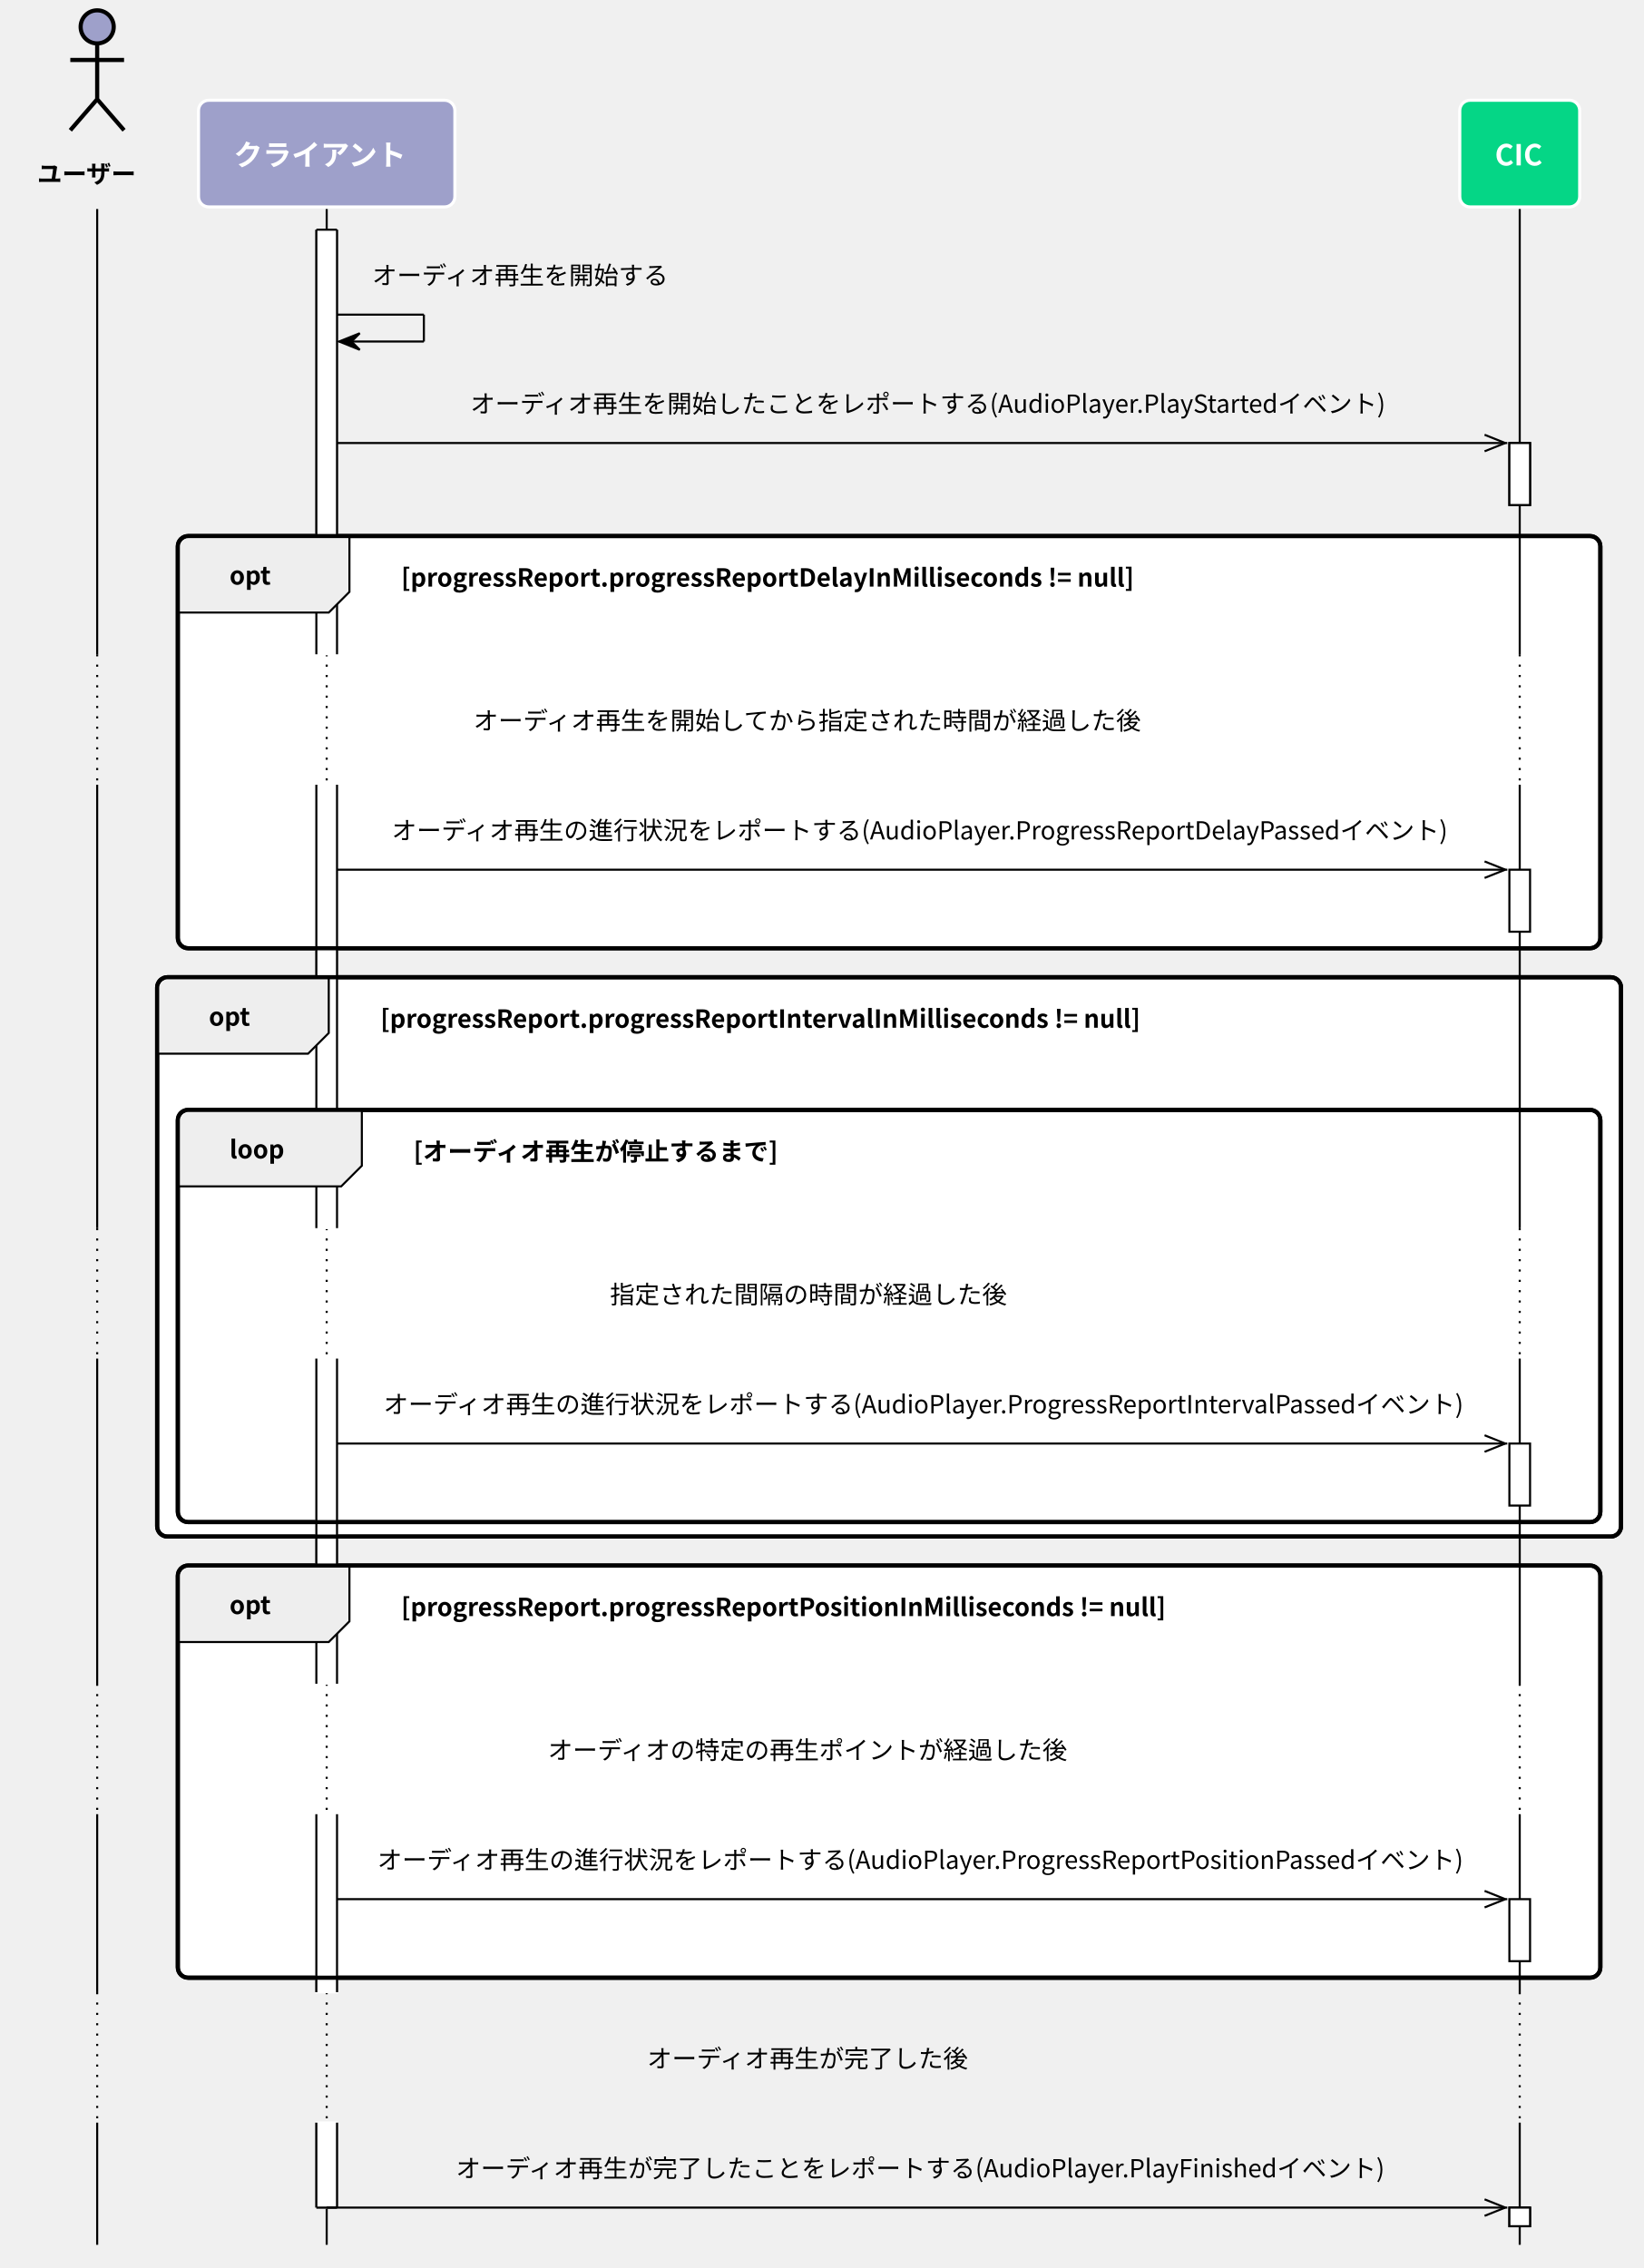
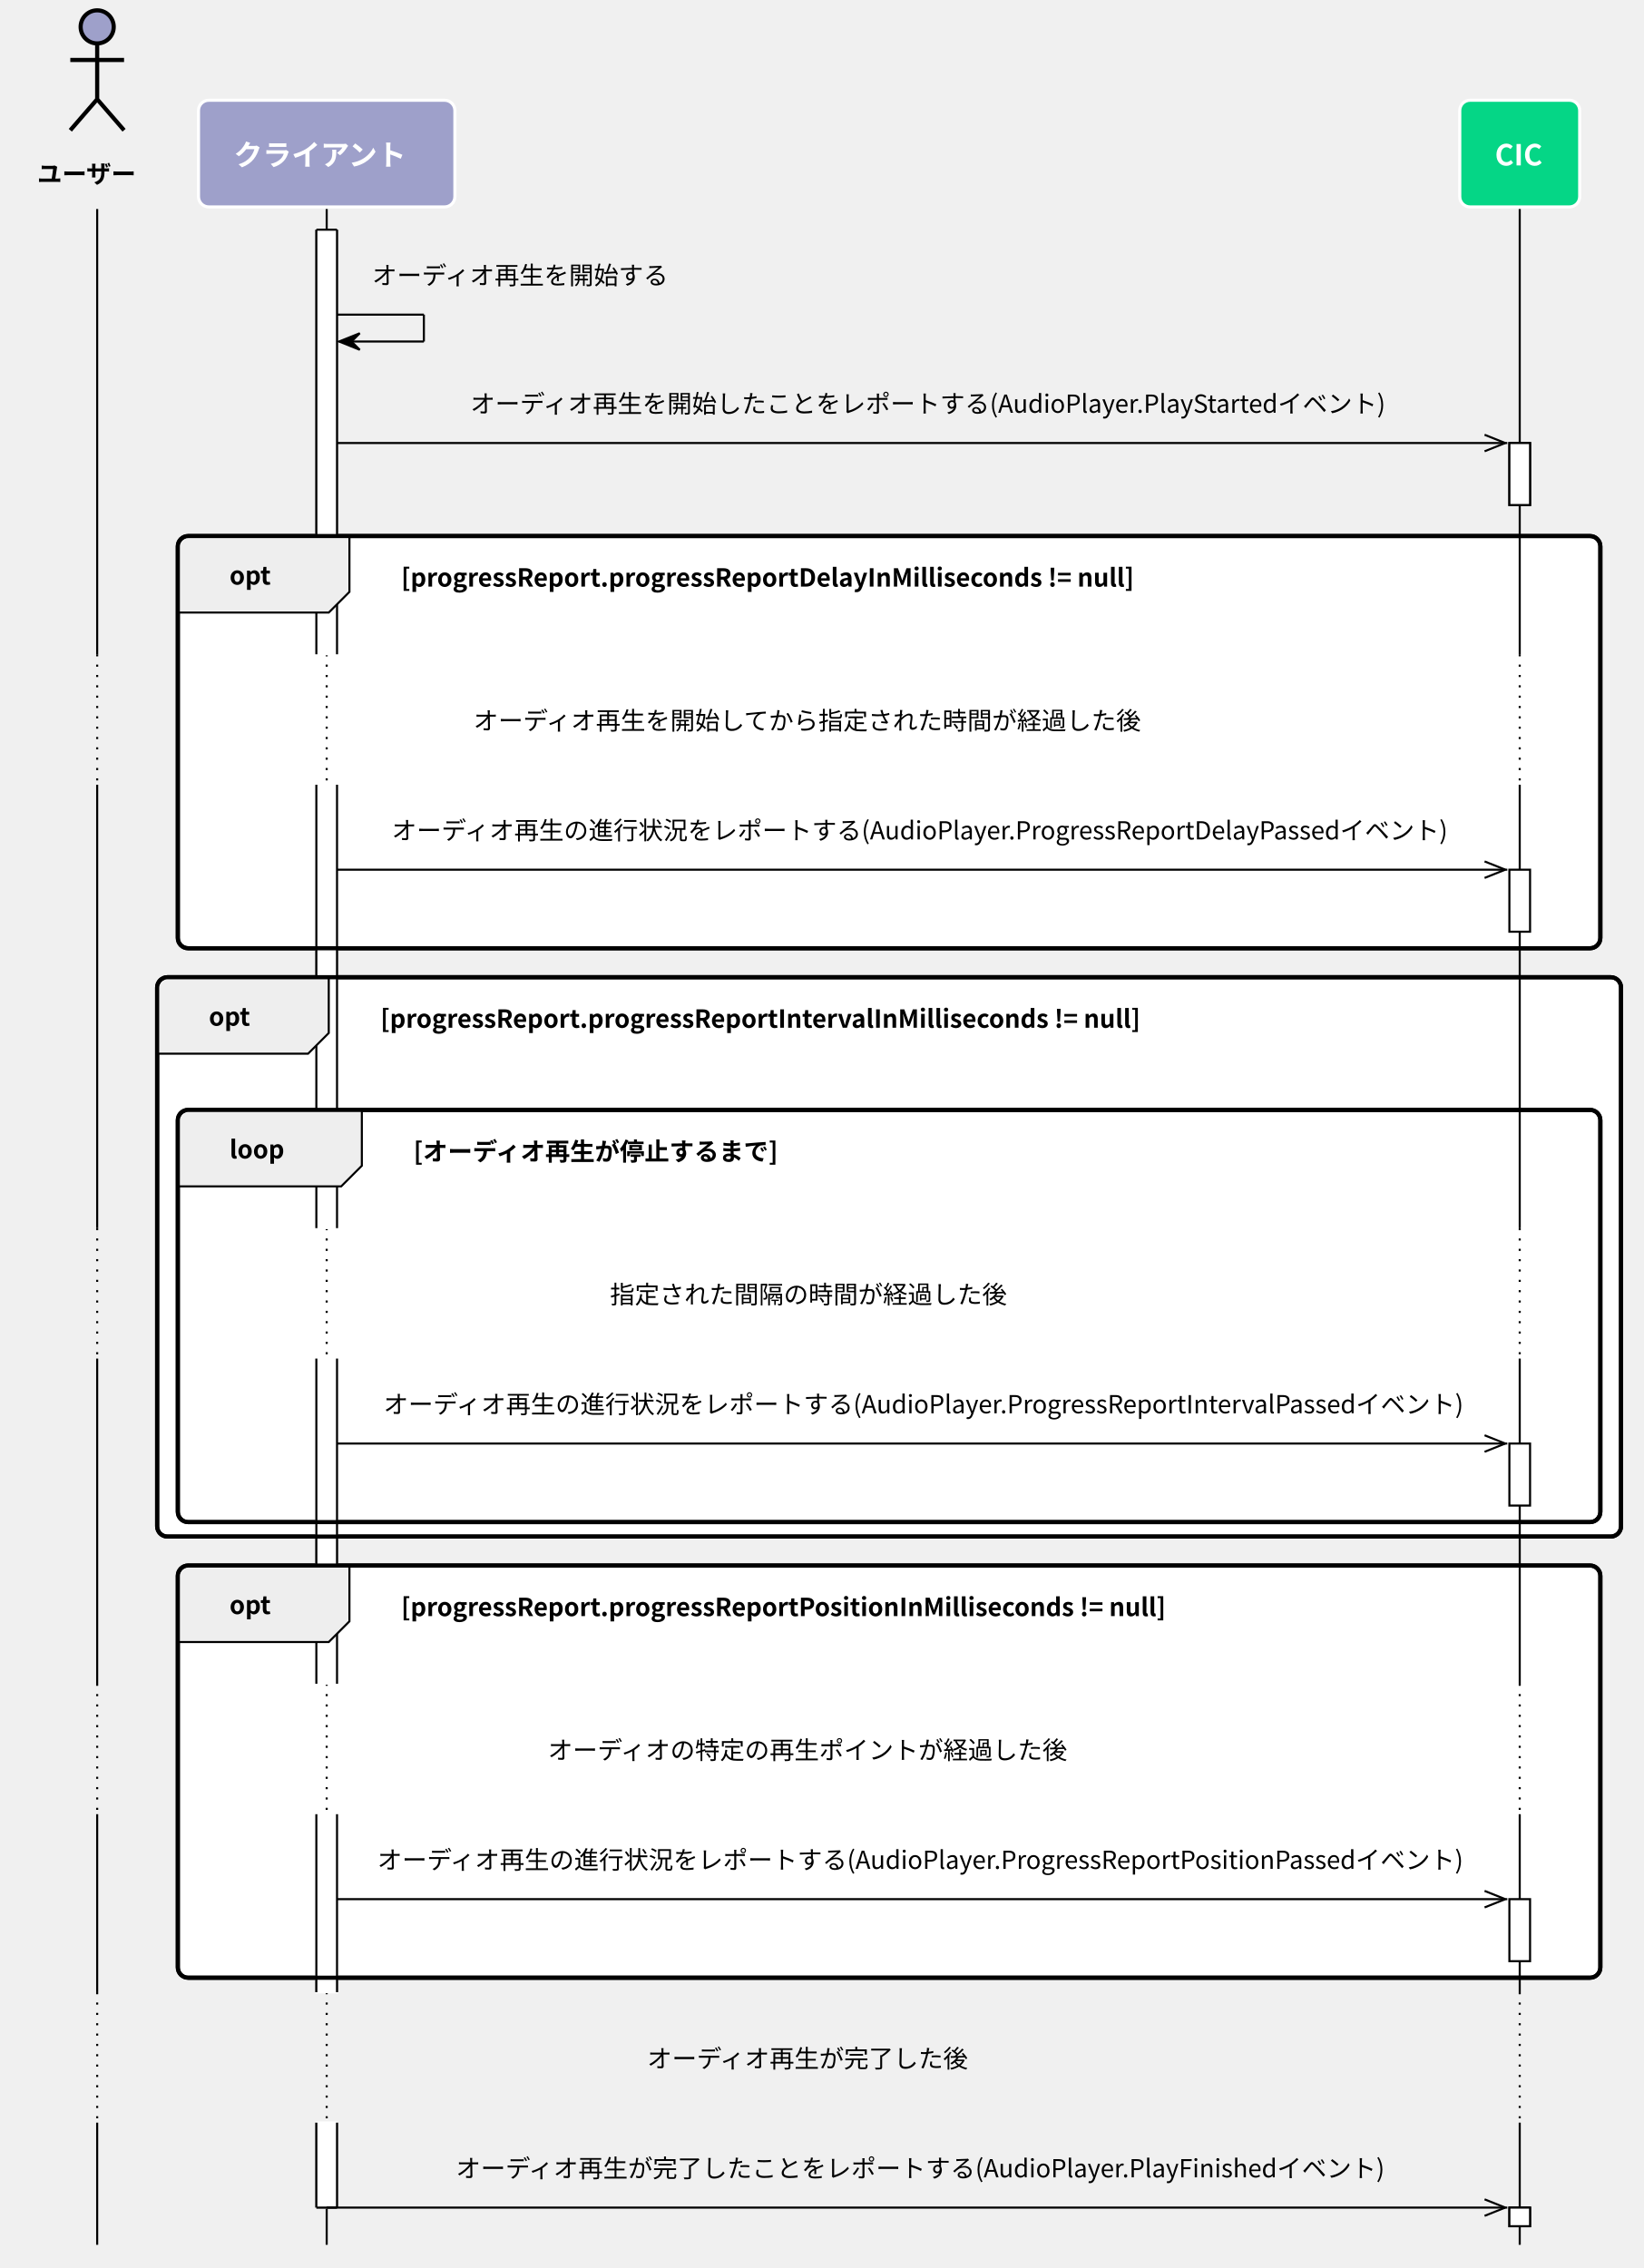
<svg xmlns="http://www.w3.org/2000/svg" contentScriptType="application/ecmascript" contentStyleType="text/css" height="1097px" preserveAspectRatio="none" style="width:795px;height:1097px;" version="1.1" viewBox="0 0 795 1097" width="795px" zoomAndPan="magnify">
  <defs />
  <g>
    <rect fill="#FFFFFF" height="205.375" style="stroke: #FFFFFF; stroke-width: 1.0;" width="10" x="153" y="111.094" />
    <line style="stroke: #000000; stroke-width: 1.0;" x1="153" x2="153" y1="111.094" y2="316.469" />
    <line style="stroke: #000000; stroke-width: 1.0;" x1="163" x2="163" y1="111.094" y2="316.469" />
    <line style="stroke: #000000; stroke-width: 1.0;" x1="153" x2="163" y1="111.094" y2="111.094" />
    <rect fill="#FFFFFF" height="214.469" style="stroke: #FFFFFF; stroke-width: 1.0;" width="10" x="153" y="379.562" />
    <line style="stroke: #000000; stroke-width: 1.0;" x1="153" x2="153" y1="379.562" y2="594.031" />
    <line style="stroke: #000000; stroke-width: 1.0;" x1="163" x2="163" y1="379.562" y2="594.031" />
    <rect fill="#FFFFFF" height="157.281" style="stroke: #FFFFFF; stroke-width: 1.0;" width="10" x="153" y="657.125" />
    <line style="stroke: #000000; stroke-width: 1.0;" x1="153" x2="153" y1="657.125" y2="814.406" />
    <line style="stroke: #000000; stroke-width: 1.0;" x1="163" x2="163" y1="657.125" y2="814.406" />
    <rect fill="#FFFFFF" height="86.094" style="stroke: #FFFFFF; stroke-width: 1.0;" width="10" x="153" y="877.5" />
    <line style="stroke: #000000; stroke-width: 1.0;" x1="153" x2="153" y1="877.5" y2="963.594" />
    <line style="stroke: #000000; stroke-width: 1.0;" x1="163" x2="163" y1="877.5" y2="963.594" />
    <rect fill="#FFFFFF" height="41.094" style="stroke: #FFFFFF; stroke-width: 1.0;" width="10" x="153" y="1026.688" />
    <line style="stroke: #000000; stroke-width: 1.0;" x1="153" x2="153" y1="1026.688" y2="1067.781" />
    <line style="stroke: #000000; stroke-width: 1.0;" x1="163" x2="163" y1="1026.688" y2="1067.781" />
    <line style="stroke: #000000; stroke-width: 1.0;" x1="153" x2="163" y1="1067.781" y2="1067.781" />
    <rect fill="#FFFFFF" height="30" style="stroke: #000000; stroke-width: 1.0;" width="10" x="730" y="214.281" />
    <rect fill="#FFFFFF" height="30" style="stroke: #000000; stroke-width: 1.0;" width="10" x="730" y="420.656" />
    <rect fill="#FFFFFF" height="30" style="stroke: #000000; stroke-width: 1.0;" width="10" x="730" y="698.219" />
    <rect fill="#FFFFFF" height="30" style="stroke: #000000; stroke-width: 1.0;" width="10" x="730" y="918.594" />
    <rect fill="#FFFFFF" height="9" style="stroke: #000000; stroke-width: 1.0;" width="10" x="730" y="1067.781" />
    <rect fill="#FFFFFF" height="199.375" rx="5" ry="5" style="stroke: #000000; stroke-width: 2.0;" width="688" x="86" y="259.281" />
    <rect fill="#FFFFFF" height="270.562" rx="5" ry="5" style="stroke: #000000; stroke-width: 2.0;" width="708" x="76" y="472.656" />
    <rect fill="#FFFFFF" height="199.375" rx="5" ry="5" style="stroke: #000000; stroke-width: 2.0;" width="688" x="86" y="536.844" />
    <rect fill="#FFFFFF" height="199.375" rx="5" ry="5" style="stroke: #000000; stroke-width: 2.0;" width="688" x="86" y="757.219" />
    <line style="stroke: #000000; stroke-width: 1.0;" x1="47" x2="47" y1="101.094" y2="316.469" />
    <line style="stroke: #000000; stroke-width: 1.0; stroke-dasharray: 1.0,4.0;" x1="47" x2="47" y1="316.469" y2="379.562" />
    <line style="stroke: #000000; stroke-width: 1.0;" x1="47" x2="47" y1="379.562" y2="594.031" />
    <line style="stroke: #000000; stroke-width: 1.0; stroke-dasharray: 1.0,4.0;" x1="47" x2="47" y1="594.031" y2="657.125" />
    <line style="stroke: #000000; stroke-width: 1.0;" x1="47" x2="47" y1="657.125" y2="814.406" />
    <line style="stroke: #000000; stroke-width: 1.0; stroke-dasharray: 1.0,4.0;" x1="47" x2="47" y1="814.406" y2="877.5" />
    <line style="stroke: #000000; stroke-width: 1.0;" x1="47" x2="47" y1="877.5" y2="963.594" />
    <line style="stroke: #000000; stroke-width: 1.0; stroke-dasharray: 1.0,4.0;" x1="47" x2="47" y1="963.594" y2="1026.688" />
    <line style="stroke: #000000; stroke-width: 1.0;" x1="47" x2="47" y1="1026.688" y2="1085.781" />
    <line style="stroke: #000000; stroke-width: 1.0;" x1="158" x2="158" y1="101.094" y2="316.469" />
    <line style="stroke: #000000; stroke-width: 1.0; stroke-dasharray: 1.0,4.0;" x1="158" x2="158" y1="316.469" y2="379.562" />
    <line style="stroke: #000000; stroke-width: 1.0;" x1="158" x2="158" y1="379.562" y2="594.031" />
    <line style="stroke: #000000; stroke-width: 1.0; stroke-dasharray: 1.0,4.0;" x1="158" x2="158" y1="594.031" y2="657.125" />
    <line style="stroke: #000000; stroke-width: 1.0;" x1="158" x2="158" y1="657.125" y2="814.406" />
    <line style="stroke: #000000; stroke-width: 1.0; stroke-dasharray: 1.0,4.0;" x1="158" x2="158" y1="814.406" y2="877.5" />
    <line style="stroke: #000000; stroke-width: 1.0;" x1="158" x2="158" y1="877.5" y2="963.594" />
    <line style="stroke: #000000; stroke-width: 1.0; stroke-dasharray: 1.0,4.0;" x1="158" x2="158" y1="963.594" y2="1026.688" />
    <line style="stroke: #000000; stroke-width: 1.0;" x1="158" x2="158" y1="1026.688" y2="1085.781" />
    <line style="stroke: #000000; stroke-width: 1.0;" x1="735" x2="735" y1="101.094" y2="316.469" />
    <line style="stroke: #000000; stroke-width: 1.0; stroke-dasharray: 1.0,4.0;" x1="735" x2="735" y1="316.469" y2="379.562" />
    <line style="stroke: #000000; stroke-width: 1.0;" x1="735" x2="735" y1="379.562" y2="594.031" />
    <line style="stroke: #000000; stroke-width: 1.0; stroke-dasharray: 1.0,4.0;" x1="735" x2="735" y1="594.031" y2="657.125" />
    <line style="stroke: #000000; stroke-width: 1.0;" x1="735" x2="735" y1="657.125" y2="814.406" />
    <line style="stroke: #000000; stroke-width: 1.0; stroke-dasharray: 1.0,4.0;" x1="735" x2="735" y1="814.406" y2="877.5" />
    <line style="stroke: #000000; stroke-width: 1.0;" x1="735" x2="735" y1="877.5" y2="963.594" />
    <line style="stroke: #000000; stroke-width: 1.0; stroke-dasharray: 1.0,4.0;" x1="735" x2="735" y1="963.594" y2="1026.688" />
    <line style="stroke: #000000; stroke-width: 1.0;" x1="735" x2="735" y1="1026.688" y2="1085.781" />
-     <text fill="#000000" font-family="Noto Sans CJK KR" font-size="12" font-weight="bold" lengthAdjust="spacingAndGlyphs" textLength="52" x="18" y="88.457">ユーザー</text>
+     <text fill="#000000" font-family="Noto Sans CJK JP" font-size="12" font-weight="bold" lengthAdjust="spacingAndGlyphs" textLength="52" x="18" y="88.457">ユーザー</text>
    <ellipse cx="47" cy="13" fill="#9EA0CA" rx="8" ry="8" style="stroke: #000000; stroke-width: 2.0;" />
    <path d="M47,21 L47,48 M34,29 L60,29 M47,48 L34,63 M47,48 L60,63 " fill="none" style="stroke: #000000; stroke-width: 2.0;" />
    <rect fill="#9EA0CA" height="51.609" rx="5" ry="5" style="stroke: #FFFFFF; stroke-width: 1.5;" width="124" x="96" y="48.484" />
-     <text fill="#FFFFFF" font-family="Noto Sans CJK KR" font-size="14" font-weight="bold" lengthAdjust="spacingAndGlyphs" textLength="90" x="113" y="80.018">クライアント</text>
+     <text fill="#FFFFFF" font-family="Noto Sans CJK JP" font-size="14" font-weight="bold" lengthAdjust="spacingAndGlyphs" textLength="90" x="113" y="80.018">クライアント</text>
    <rect fill="#05D686" height="51.609" rx="5" ry="5" style="stroke: #FFFFFF; stroke-width: 1.5;" width="58" x="706" y="48.484" />
-     <text fill="#FFFFFF" font-family="Noto Sans CJK KR" font-size="14" font-weight="bold" lengthAdjust="spacingAndGlyphs" textLength="24" x="723" y="80.018">CIC</text>
+     <text fill="#FFFFFF" font-family="Noto Sans CJK JP" font-size="14" font-weight="bold" lengthAdjust="spacingAndGlyphs" textLength="24" x="723" y="80.018">CIC</text>
    <rect fill="#FFFFFF" height="205.375" style="stroke: #FFFFFF; stroke-width: 1.0;" width="10" x="153" y="111.094" />
    <line style="stroke: #000000; stroke-width: 1.0;" x1="153" x2="153" y1="111.094" y2="316.469" />
    <line style="stroke: #000000; stroke-width: 1.0;" x1="163" x2="163" y1="111.094" y2="316.469" />
    <line style="stroke: #000000; stroke-width: 1.0;" x1="153" x2="163" y1="111.094" y2="111.094" />
    <rect fill="#FFFFFF" height="214.469" style="stroke: #FFFFFF; stroke-width: 1.0;" width="10" x="153" y="379.562" />
    <line style="stroke: #000000; stroke-width: 1.0;" x1="153" x2="153" y1="379.562" y2="594.031" />
    <line style="stroke: #000000; stroke-width: 1.0;" x1="163" x2="163" y1="379.562" y2="594.031" />
    <rect fill="#FFFFFF" height="157.281" style="stroke: #FFFFFF; stroke-width: 1.0;" width="10" x="153" y="657.125" />
    <line style="stroke: #000000; stroke-width: 1.0;" x1="153" x2="153" y1="657.125" y2="814.406" />
    <line style="stroke: #000000; stroke-width: 1.0;" x1="163" x2="163" y1="657.125" y2="814.406" />
    <rect fill="#FFFFFF" height="86.094" style="stroke: #FFFFFF; stroke-width: 1.0;" width="10" x="153" y="877.5" />
    <line style="stroke: #000000; stroke-width: 1.0;" x1="153" x2="153" y1="877.5" y2="963.594" />
    <line style="stroke: #000000; stroke-width: 1.0;" x1="163" x2="163" y1="877.5" y2="963.594" />
    <rect fill="#FFFFFF" height="41.094" style="stroke: #FFFFFF; stroke-width: 1.0;" width="10" x="153" y="1026.688" />
    <line style="stroke: #000000; stroke-width: 1.0;" x1="153" x2="153" y1="1026.688" y2="1067.781" />
    <line style="stroke: #000000; stroke-width: 1.0;" x1="163" x2="163" y1="1026.688" y2="1067.781" />
    <line style="stroke: #000000; stroke-width: 1.0;" x1="153" x2="163" y1="1067.781" y2="1067.781" />
    <rect fill="#FFFFFF" height="30" style="stroke: #000000; stroke-width: 1.0;" width="10" x="730" y="214.281" />
    <rect fill="#FFFFFF" height="30" style="stroke: #000000; stroke-width: 1.0;" width="10" x="730" y="420.656" />
    <rect fill="#FFFFFF" height="30" style="stroke: #000000; stroke-width: 1.0;" width="10" x="730" y="698.219" />
    <rect fill="#FFFFFF" height="30" style="stroke: #000000; stroke-width: 1.0;" width="10" x="730" y="918.594" />
    <rect fill="#FFFFFF" height="9" style="stroke: #000000; stroke-width: 1.0;" width="10" x="730" y="1067.781" />
    <line style="stroke: #000000; stroke-width: 1.0;" x1="163" x2="205" y1="152.188" y2="152.188" />
    <line style="stroke: #000000; stroke-width: 1.0;" x1="205" x2="205" y1="152.188" y2="165.188" />
    <line style="stroke: #000000; stroke-width: 1.0;" x1="164" x2="205" y1="165.188" y2="165.188" />
    <polygon fill="#000000" points="174,161.188,164,165.188,174,169.188,170,165.188" style="stroke: #000000; stroke-width: 1.0;" />
-     <text fill="#000000" font-family="Noto Sans CJK KR" font-size="12" lengthAdjust="spacingAndGlyphs" textLength="144" x="180" y="137.551">オーディオ再生を開始する</text>
+     <text fill="#000000" font-family="Noto Sans CJK JP" font-size="12" lengthAdjust="spacingAndGlyphs" textLength="144" x="180" y="137.551">オーディオ再生を開始する</text>
    <line style="stroke: #000000; stroke-width: 1.0;" x1="728" x2="718" y1="214.281" y2="210.281" />
    <line style="stroke: #000000; stroke-width: 1.0;" x1="728" x2="718" y1="214.281" y2="218.281" />
    <line style="stroke: #000000; stroke-width: 1.0;" x1="163" x2="729" y1="214.281" y2="214.281" />
-     <text fill="#000000" font-family="Noto Sans CJK KR" font-size="12" lengthAdjust="spacingAndGlyphs" textLength="438" x="227.5" y="199.644">オーディオ再生を開始したことをレポートする(AudioPlayer.PlayStartedイベント)</text>
+     <text fill="#000000" font-family="Noto Sans CJK JP" font-size="12" lengthAdjust="spacingAndGlyphs" textLength="438" x="227.5" y="199.644">オーディオ再生を開始したことをレポートする(AudioPlayer.PlayStartedイベント)</text>
    <path d="M91,259.281 L169,259.281 L169,286.281 L159,296.281 L86,296.281 L86,264.281 " fill="#EEEEEE" style="stroke: #000000; stroke-width: 1.0;" />
    <rect fill="none" height="199.375" rx="5" ry="5" style="stroke: #000000; stroke-width: 2.0;" width="688" x="86" y="259.281" />
-     <text fill="#000000" font-family="Noto Sans CJK KR" font-size="12" font-weight="bold" lengthAdjust="spacingAndGlyphs" textLength="18" x="111" y="282.738">opt</text>
-     <text fill="#000000" font-family="Noto Sans CJK KR" font-size="12" font-weight="bold" lengthAdjust="spacingAndGlyphs" textLength="339" x="194" y="283.738">[progressReport.progressReportDelayInMilliseconds != null]</text>
-     <text fill="#000000" font-family="Noto Sans CJK KR" font-size="12" lengthAdjust="spacingAndGlyphs" textLength="324" x="229" y="352.926">オーディオ再生を開始してから指定された時間が経過した後</text>
+     <text fill="#000000" font-family="Noto Sans CJK JP" font-size="12" font-weight="bold" lengthAdjust="spacingAndGlyphs" textLength="18" x="111" y="282.738">opt</text>
+     <text fill="#000000" font-family="Noto Sans CJK JP" font-size="12" font-weight="bold" lengthAdjust="spacingAndGlyphs" textLength="339" x="194" y="283.738">[progressReport.progressReportDelayInMilliseconds != null]</text>
+     <text fill="#000000" font-family="Noto Sans CJK JP" font-size="12" lengthAdjust="spacingAndGlyphs" textLength="324" x="229" y="352.926">オーディオ再生を開始してから指定された時間が経過した後</text>
    <line style="stroke: #000000; stroke-width: 1.0;" x1="728" x2="718" y1="420.656" y2="416.656" />
    <line style="stroke: #000000; stroke-width: 1.0;" x1="728" x2="718" y1="420.656" y2="424.656" />
    <line style="stroke: #000000; stroke-width: 1.0;" x1="163" x2="729" y1="420.656" y2="420.656" />
-     <text fill="#000000" font-family="Noto Sans CJK KR" font-size="12" lengthAdjust="spacingAndGlyphs" textLength="514" x="189.5" y="406.019">オーディオ再生の進行状況をレポートする(AudioPlayer.ProgressReportDelayPassedイベント)</text>
+     <text fill="#000000" font-family="Noto Sans CJK JP" font-size="12" lengthAdjust="spacingAndGlyphs" textLength="514" x="189.5" y="406.019">オーディオ再生の進行状況をレポートする(AudioPlayer.ProgressReportDelayPassedイベント)</text>
    <path d="M81,472.656 L159,472.656 L159,499.656 L149,509.656 L76,509.656 L76,477.656 " fill="#EEEEEE" style="stroke: #000000; stroke-width: 1.0;" />
    <rect fill="none" height="270.562" rx="5" ry="5" style="stroke: #000000; stroke-width: 2.0;" width="708" x="76" y="472.656" />
-     <text fill="#000000" font-family="Noto Sans CJK KR" font-size="12" font-weight="bold" lengthAdjust="spacingAndGlyphs" textLength="18" x="101" y="496.113">opt</text>
-     <text fill="#000000" font-family="Noto Sans CJK KR" font-size="12" font-weight="bold" lengthAdjust="spacingAndGlyphs" textLength="350" x="184" y="497.113">[progressReport.progressReportIntervalInMilliseconds != null]</text>
+     <text fill="#000000" font-family="Noto Sans CJK JP" font-size="12" font-weight="bold" lengthAdjust="spacingAndGlyphs" textLength="18" x="101" y="496.113">opt</text>
+     <text fill="#000000" font-family="Noto Sans CJK JP" font-size="12" font-weight="bold" lengthAdjust="spacingAndGlyphs" textLength="350" x="184" y="497.113">[progressReport.progressReportIntervalInMilliseconds != null]</text>
    <path d="M91,536.844 L175,536.844 L175,563.844 L165,573.844 L86,573.844 L86,541.844 " fill="#EEEEEE" style="stroke: #000000; stroke-width: 1.0;" />
    <rect fill="none" height="199.375" rx="5" ry="5" style="stroke: #000000; stroke-width: 2.0;" width="688" x="86" y="536.844" />
-     <text fill="#000000" font-family="Noto Sans CJK KR" font-size="12" font-weight="bold" lengthAdjust="spacingAndGlyphs" textLength="24" x="111" y="560.301">loop</text>
-     <text fill="#000000" font-family="Noto Sans CJK KR" font-size="12" font-weight="bold" lengthAdjust="spacingAndGlyphs" textLength="190" x="200" y="561.301">[オーディオ再生が停止するまで]</text>
-     <text fill="#000000" font-family="Noto Sans CJK KR" font-size="12" lengthAdjust="spacingAndGlyphs" textLength="192" x="295" y="630.488">指定された間隔の時間が経過した後</text>
+     <text fill="#000000" font-family="Noto Sans CJK JP" font-size="12" font-weight="bold" lengthAdjust="spacingAndGlyphs" textLength="24" x="111" y="560.301">loop</text>
+     <text fill="#000000" font-family="Noto Sans CJK JP" font-size="12" font-weight="bold" lengthAdjust="spacingAndGlyphs" textLength="190" x="200" y="561.301">[オーディオ再生が停止するまで]</text>
+     <text fill="#000000" font-family="Noto Sans CJK JP" font-size="12" lengthAdjust="spacingAndGlyphs" textLength="192" x="295" y="630.488">指定された間隔の時間が経過した後</text>
    <line style="stroke: #000000; stroke-width: 1.0;" x1="728" x2="718" y1="698.219" y2="694.219" />
    <line style="stroke: #000000; stroke-width: 1.0;" x1="728" x2="718" y1="698.219" y2="702.219" />
    <line style="stroke: #000000; stroke-width: 1.0;" x1="163" x2="729" y1="698.219" y2="698.219" />
-     <text fill="#000000" font-family="Noto Sans CJK KR" font-size="12" lengthAdjust="spacingAndGlyphs" textLength="522" x="185.5" y="683.582">オーディオ再生の進行状況をレポートする(AudioPlayer.ProgressReportIntervalPassedイベント)</text>
+     <text fill="#000000" font-family="Noto Sans CJK JP" font-size="12" lengthAdjust="spacingAndGlyphs" textLength="522" x="185.5" y="683.582">オーディオ再生の進行状況をレポートする(AudioPlayer.ProgressReportIntervalPassedイベント)</text>
    <path d="M91,757.219 L169,757.219 L169,784.219 L159,794.219 L86,794.219 L86,762.219 " fill="#EEEEEE" style="stroke: #000000; stroke-width: 1.0;" />
    <rect fill="none" height="199.375" rx="5" ry="5" style="stroke: #000000; stroke-width: 2.0;" width="688" x="86" y="757.219" />
-     <text fill="#000000" font-family="Noto Sans CJK KR" font-size="12" font-weight="bold" lengthAdjust="spacingAndGlyphs" textLength="18" x="111" y="780.676">opt</text>
-     <text fill="#000000" font-family="Noto Sans CJK KR" font-size="12" font-weight="bold" lengthAdjust="spacingAndGlyphs" textLength="354" x="194" y="781.676">[progressReport.progressReportPositionInMilliseconds != null]</text>
-     <text fill="#000000" font-family="Noto Sans CJK KR" font-size="12" lengthAdjust="spacingAndGlyphs" textLength="252" x="265" y="850.863">オーディオの特定の再生ポイントが経過した後</text>
+     <text fill="#000000" font-family="Noto Sans CJK JP" font-size="12" font-weight="bold" lengthAdjust="spacingAndGlyphs" textLength="18" x="111" y="780.676">opt</text>
+     <text fill="#000000" font-family="Noto Sans CJK JP" font-size="12" font-weight="bold" lengthAdjust="spacingAndGlyphs" textLength="354" x="194" y="781.676">[progressReport.progressReportPositionInMilliseconds != null]</text>
+     <text fill="#000000" font-family="Noto Sans CJK JP" font-size="12" lengthAdjust="spacingAndGlyphs" textLength="252" x="265" y="850.863">オーディオの特定の再生ポイントが経過した後</text>
    <line style="stroke: #000000; stroke-width: 1.0;" x1="728" x2="718" y1="918.594" y2="914.594" />
    <line style="stroke: #000000; stroke-width: 1.0;" x1="728" x2="718" y1="918.594" y2="922.594" />
    <line style="stroke: #000000; stroke-width: 1.0;" x1="163" x2="729" y1="918.594" y2="918.594" />
-     <text fill="#000000" font-family="Noto Sans CJK KR" font-size="12" lengthAdjust="spacingAndGlyphs" textLength="528" x="182.5" y="903.957">オーディオ再生の進行状況をレポートする(AudioPlayer.ProgressReportPositionPassedイベント)</text>
-     <text fill="#000000" font-family="Noto Sans CJK KR" font-size="12" lengthAdjust="spacingAndGlyphs" textLength="156" x="313" y="1000.051">オーディオ再生が完了した後</text>
+     <text fill="#000000" font-family="Noto Sans CJK JP" font-size="12" lengthAdjust="spacingAndGlyphs" textLength="528" x="182.5" y="903.957">オーディオ再生の進行状況をレポートする(AudioPlayer.ProgressReportPositionPassedイベント)</text>
+     <text fill="#000000" font-family="Noto Sans CJK JP" font-size="12" lengthAdjust="spacingAndGlyphs" textLength="156" x="313" y="1000.051">オーディオ再生が完了した後</text>
    <line style="stroke: #000000; stroke-width: 1.0;" x1="728" x2="718" y1="1067.781" y2="1063.781" />
    <line style="stroke: #000000; stroke-width: 1.0;" x1="728" x2="718" y1="1067.781" y2="1071.781" />
    <line style="stroke: #000000; stroke-width: 1.0;" x1="158" x2="729" y1="1067.781" y2="1067.781" />
-     <text fill="#000000" font-family="Noto Sans CJK KR" font-size="12" lengthAdjust="spacingAndGlyphs" textLength="447" x="220.5" y="1053.145">オーディオ再生が完了したことをレポートする(AudioPlayer.PlayFinishedイベント)</text>
+     <text fill="#000000" font-family="Noto Sans CJK JP" font-size="12" lengthAdjust="spacingAndGlyphs" textLength="447" x="220.5" y="1053.145">オーディオ再生が完了したことをレポートする(AudioPlayer.PlayFinishedイベント)</text>
  </g>
</svg>
